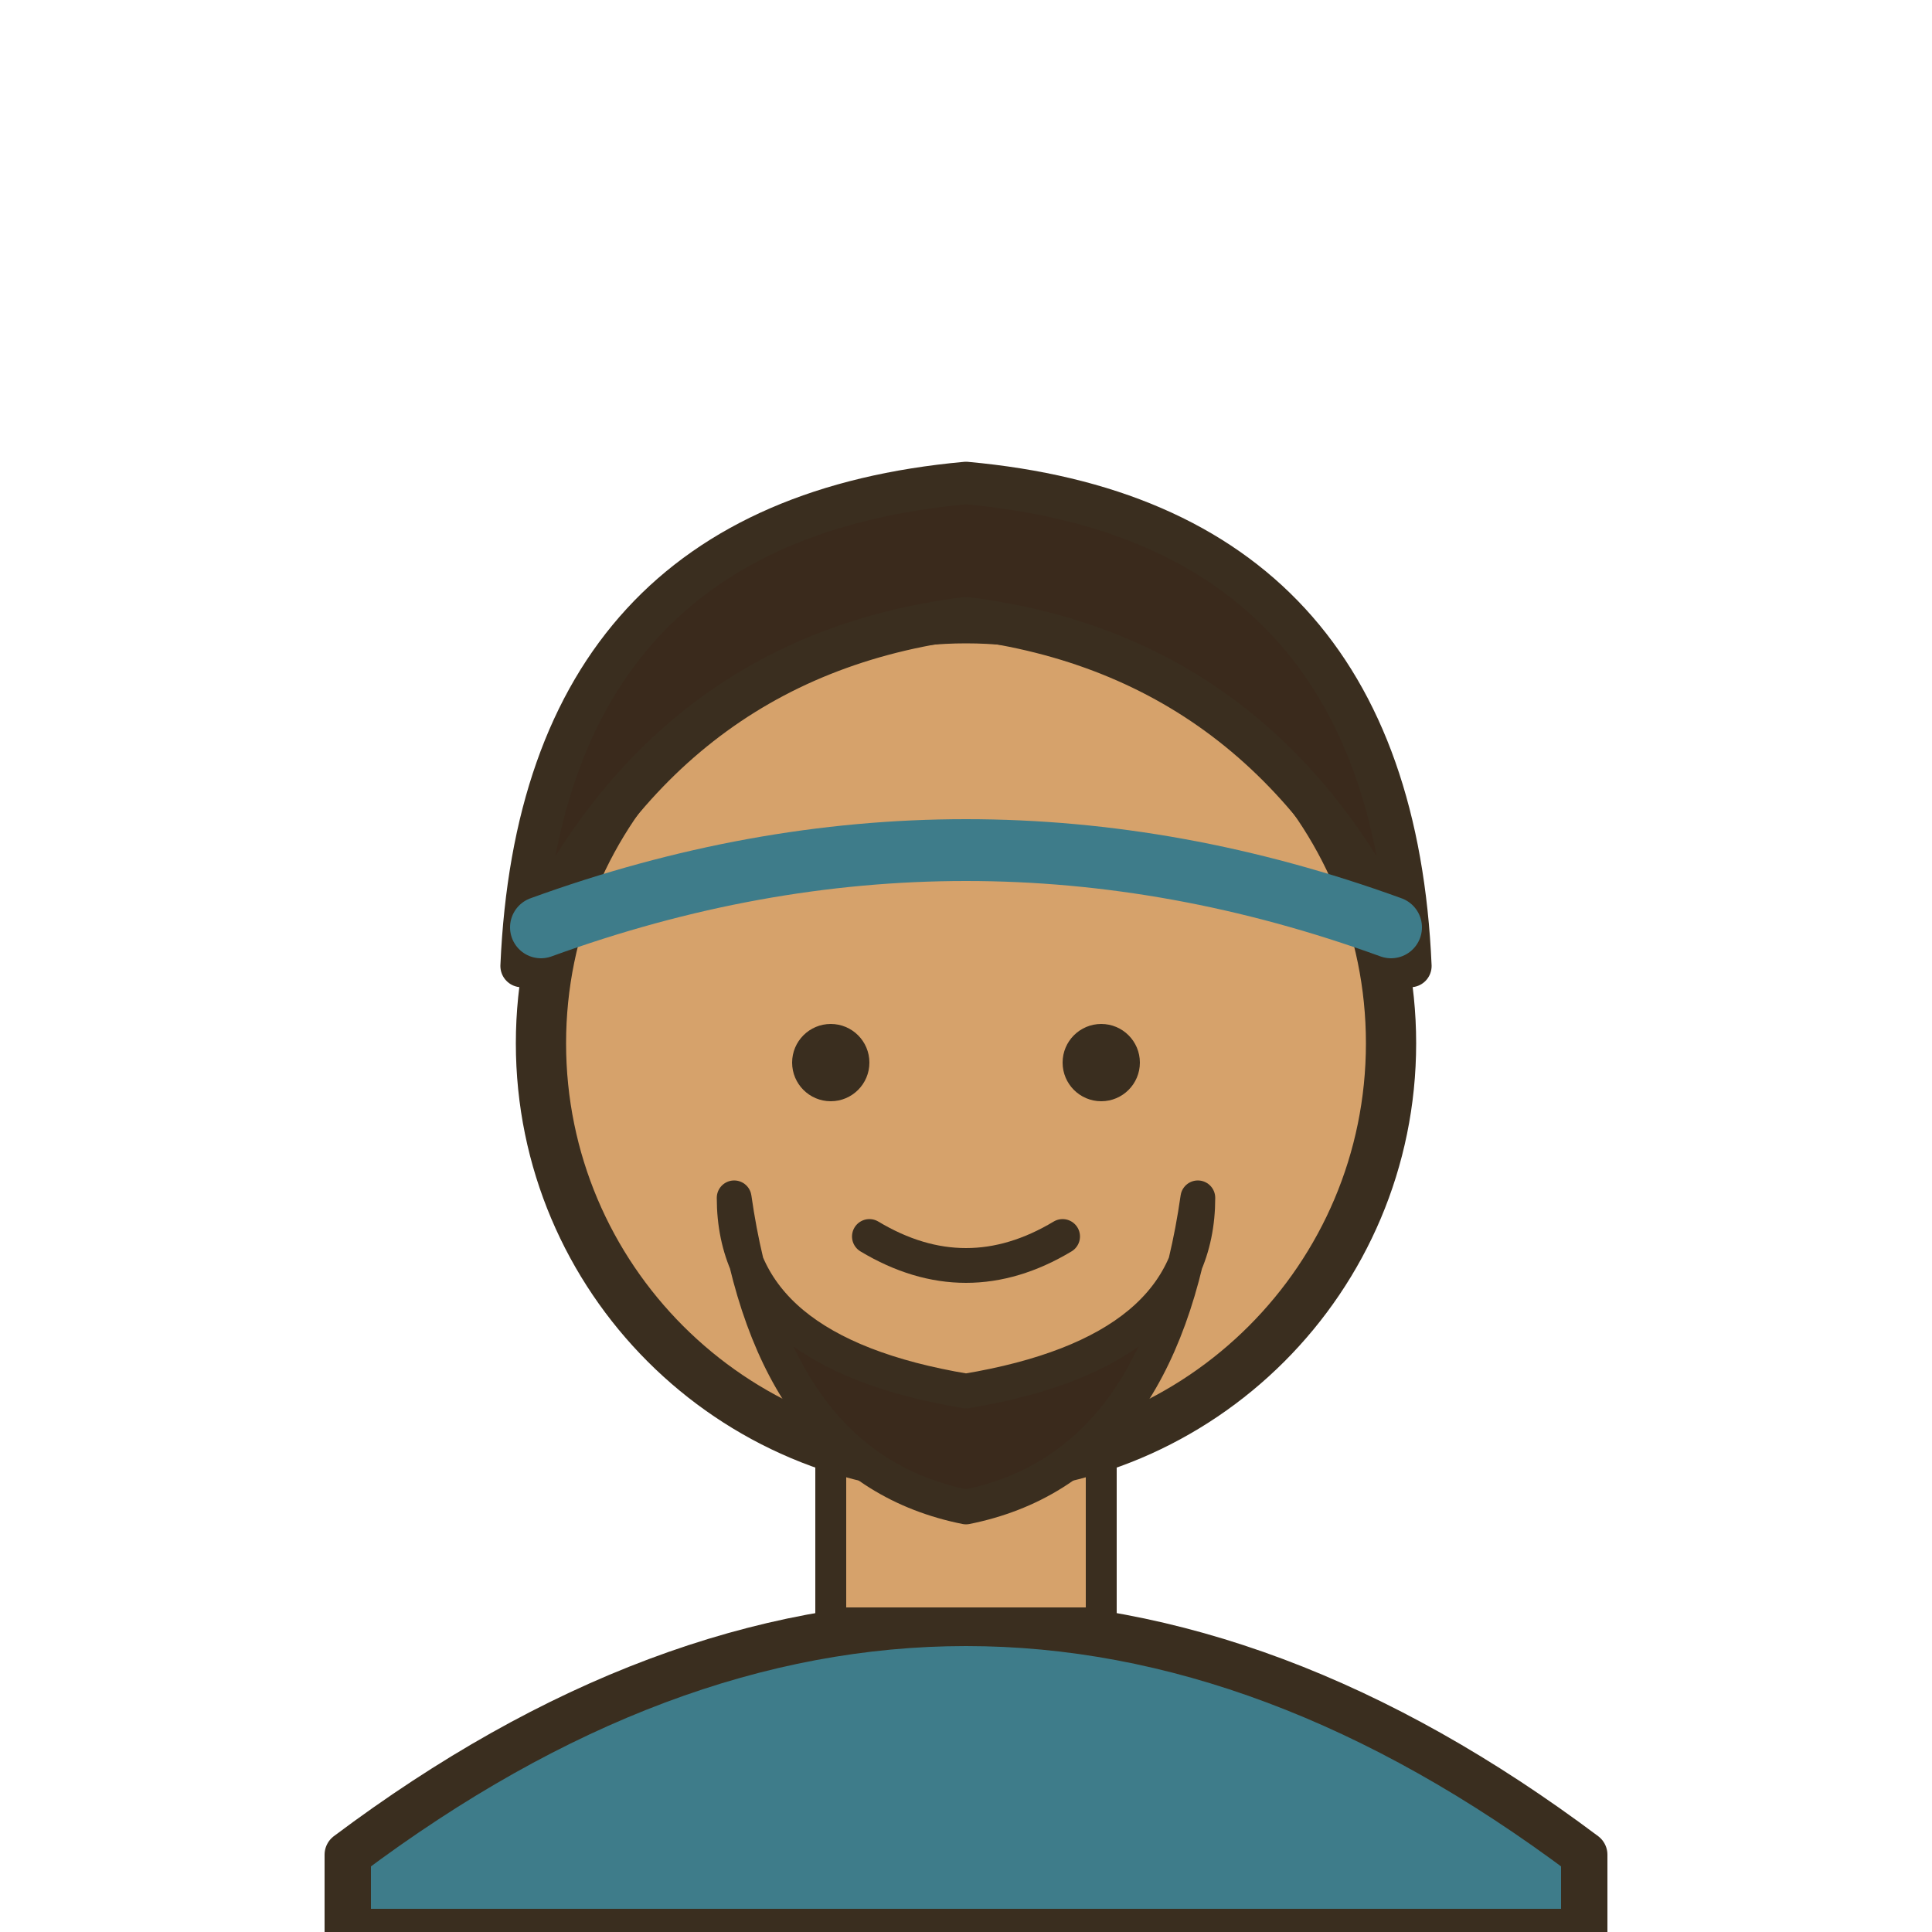
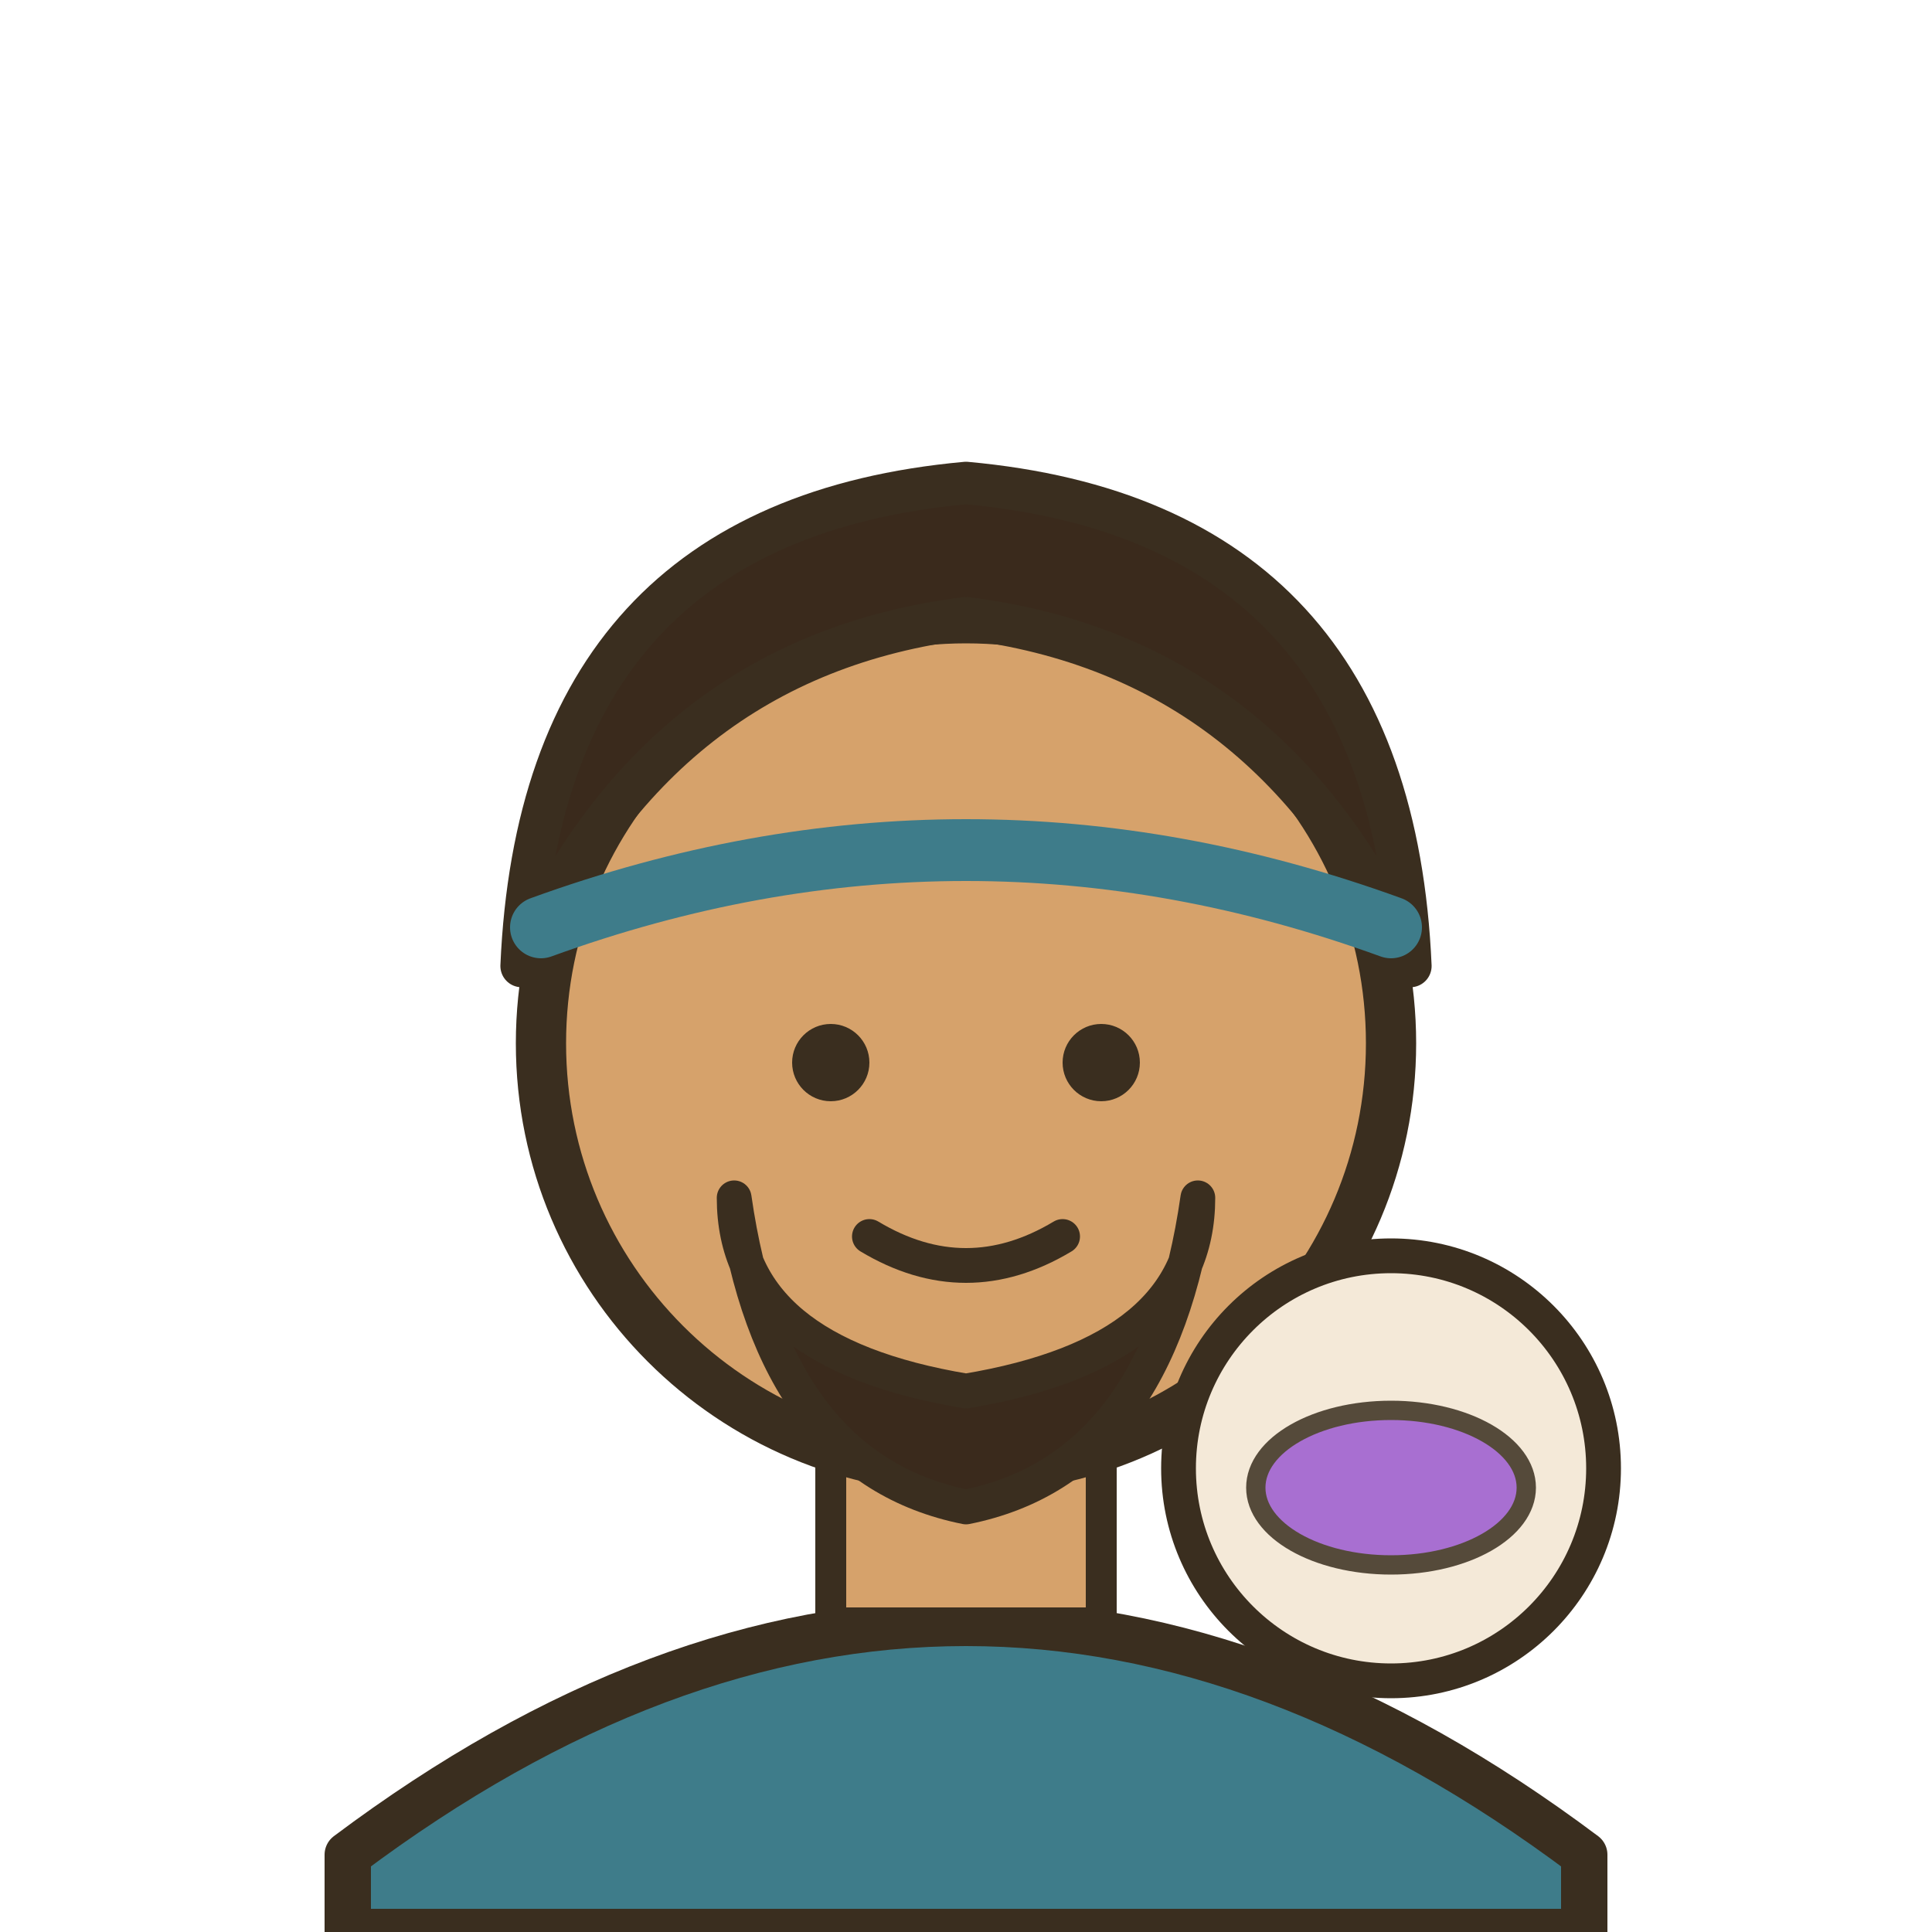
<svg xmlns="http://www.w3.org/2000/svg" viewBox="0 0 100 100" width="100" height="100" preserveAspectRatio="none">
  <path d="M 18 96 Q 50 72 82 96 L 82 100 L 18 100 Z" fill="#3E7C8A" stroke="#3A2E1F" stroke-width="2.4" stroke-linejoin="round" />
  <rect x="43" y="68" width="14" height="16" fill="#D6A26B" stroke="#3A2E1F" stroke-width="1.6" />
  <circle cx="50" cy="54" r="22" fill="#D6A26B" stroke="#3A2E1F" stroke-width="2.6" />
  <path d="M 38 62 Q 40 76 50 78 Q 60 76 62 62 Q 62 70 50 72 Q 38 70 38 62 Z" fill="#3A2A1C" stroke="#3A2E1F" stroke-width="1.8" stroke-linejoin="round" />
  <path d="M 27 50 Q 28 27 50 25 Q 72 27 73 50 Q 66 34 50 32 Q 34 34 27 50 Z" fill="#3A2A1C" stroke="#3A2E1F" stroke-width="2.2" stroke-linejoin="round" />
  <circle cx="43" cy="55" r="2" fill="#3A2E1F" />
  <circle cx="57" cy="55" r="2" fill="#3A2E1F" />
  <path d="M 45 64 Q 50 67 55 64" stroke="#3A2E1F" stroke-width="1.8" fill="none" stroke-linecap="round" />
  <path d="M 28 48 Q 50 40 72 48" stroke="#3E7C8A" stroke-width="3.2" fill="none" stroke-linecap="round" />
+   <circle cx="72" cy="76" r="11" fill="#F4E9D8" stroke="#3A2E1F" stroke-width="1.8" />
+   <g transform="translate(22 26)">
+     <ellipse rx="7" ry="4" fill="#9B59D0" stroke="#3A2E1F" stroke-width="1" opacity="0.85" transform="translate(50 51)" />
+   </g>
</svg>
